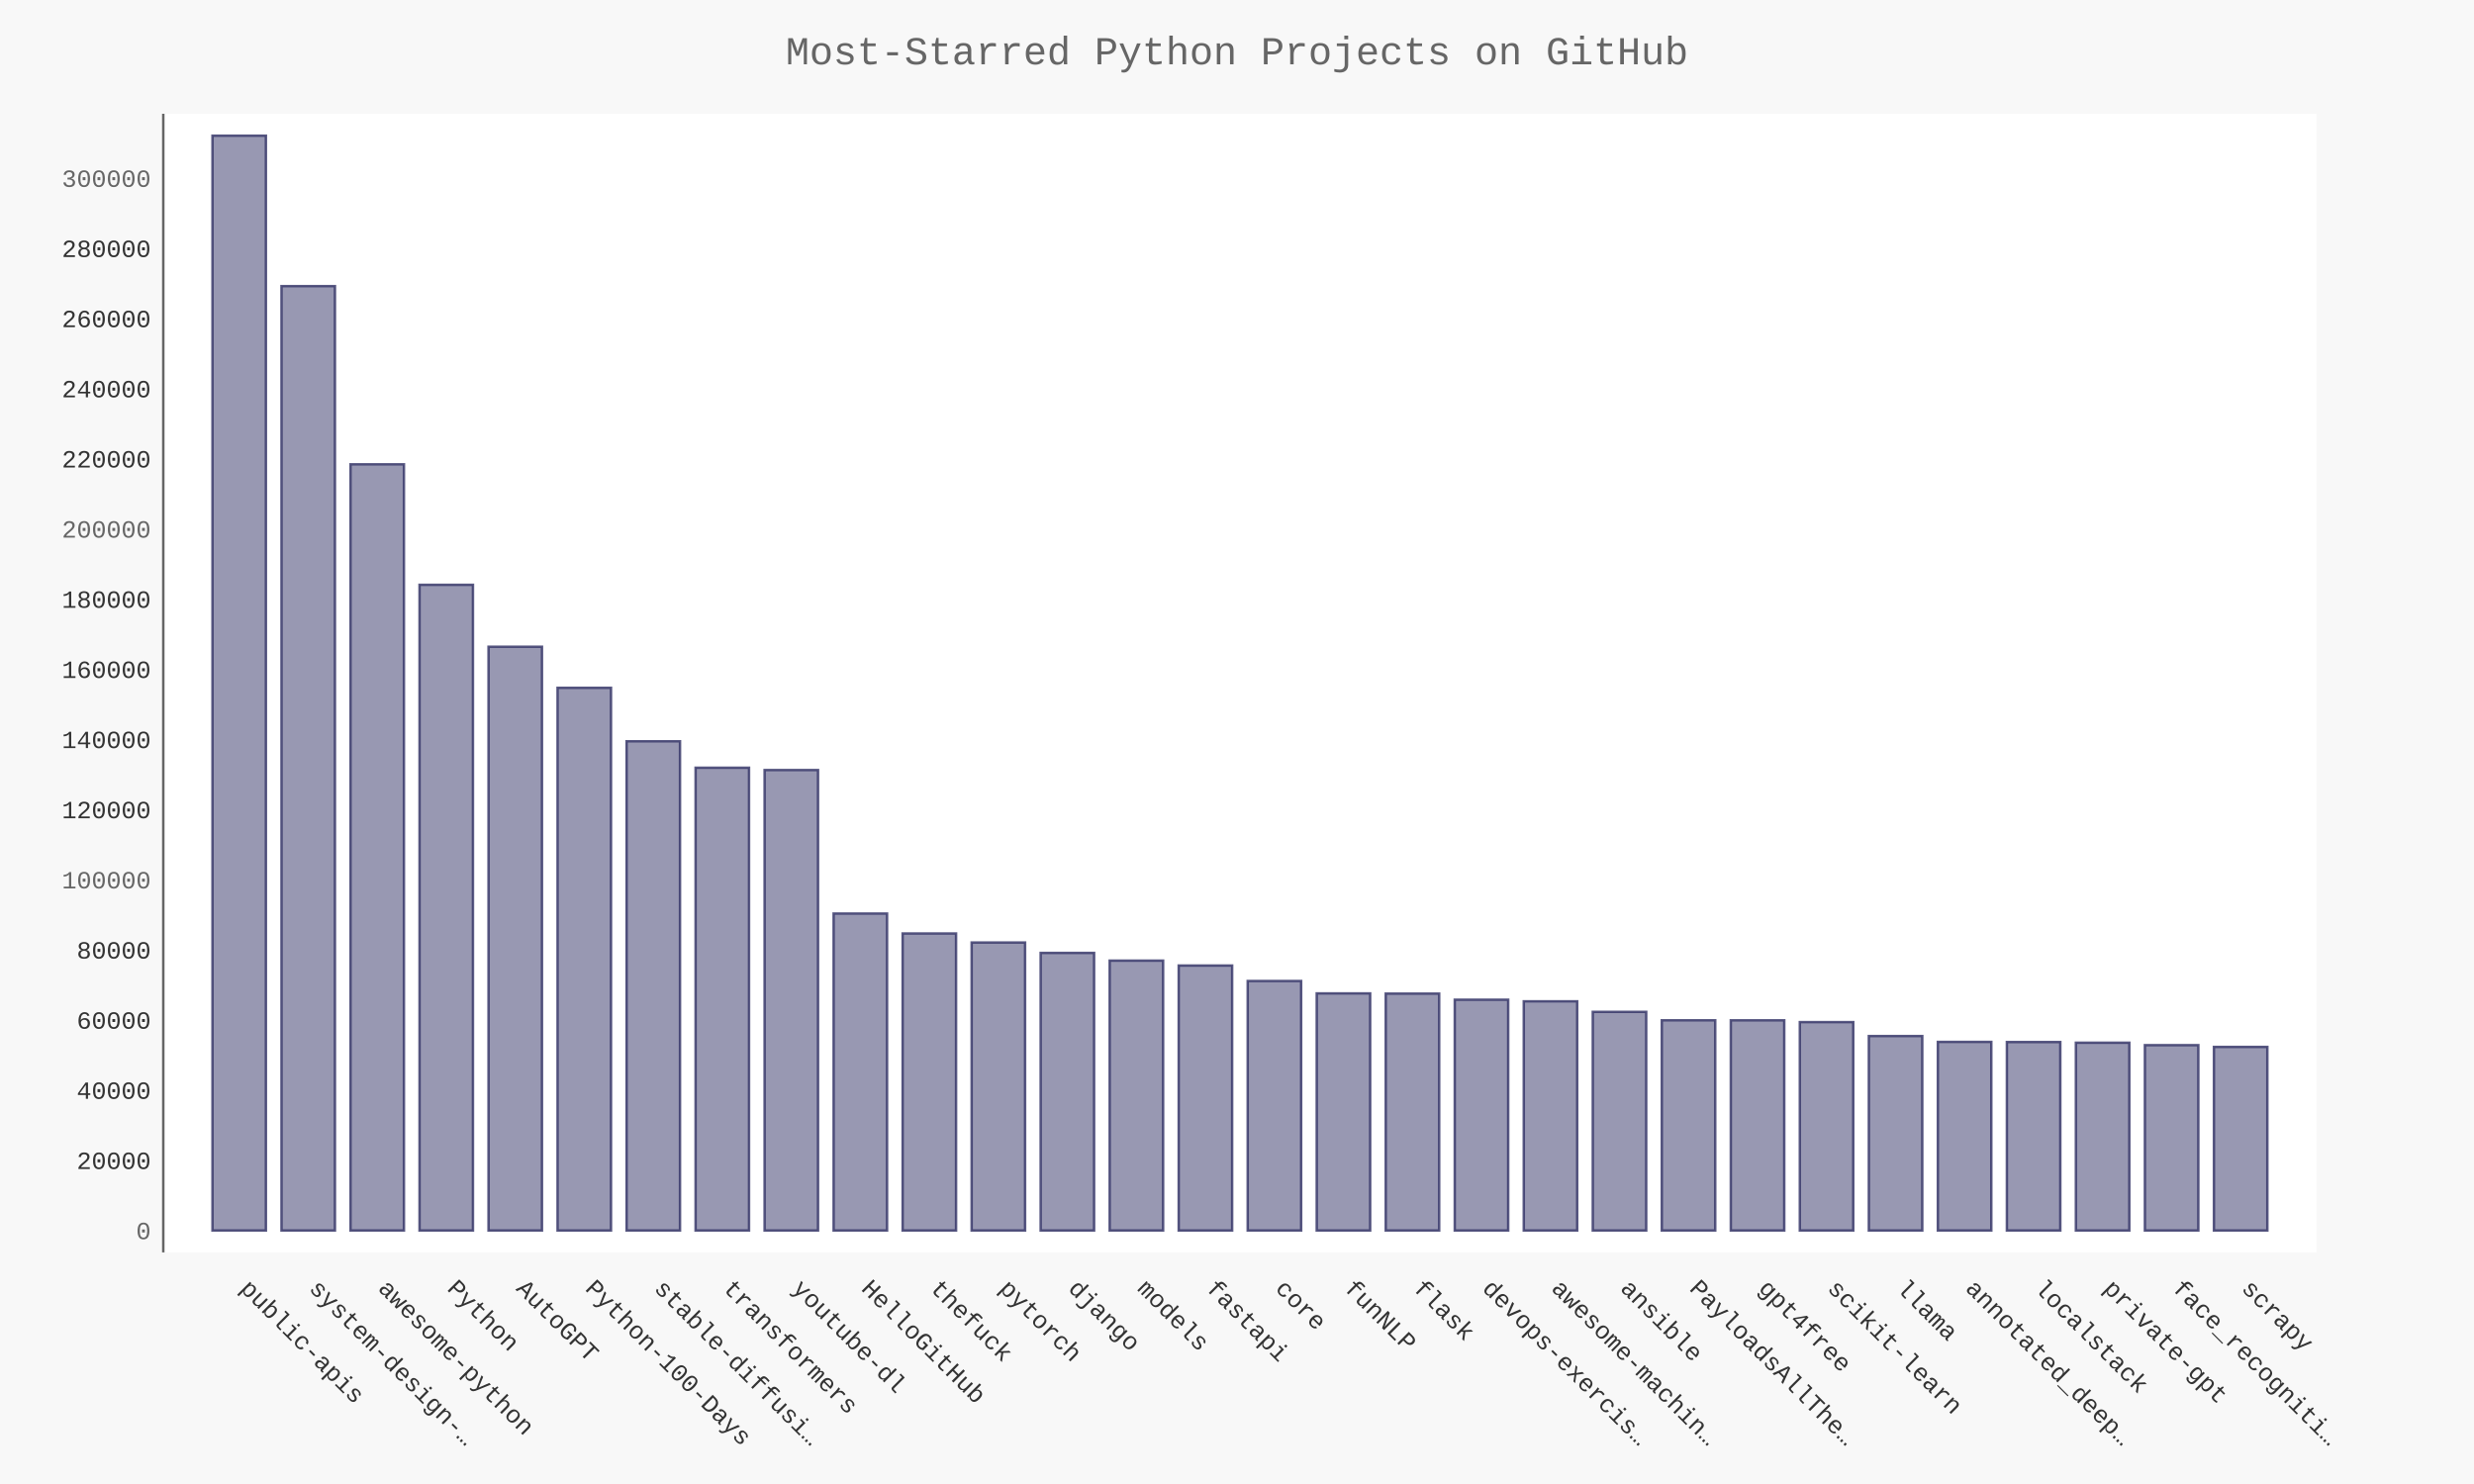
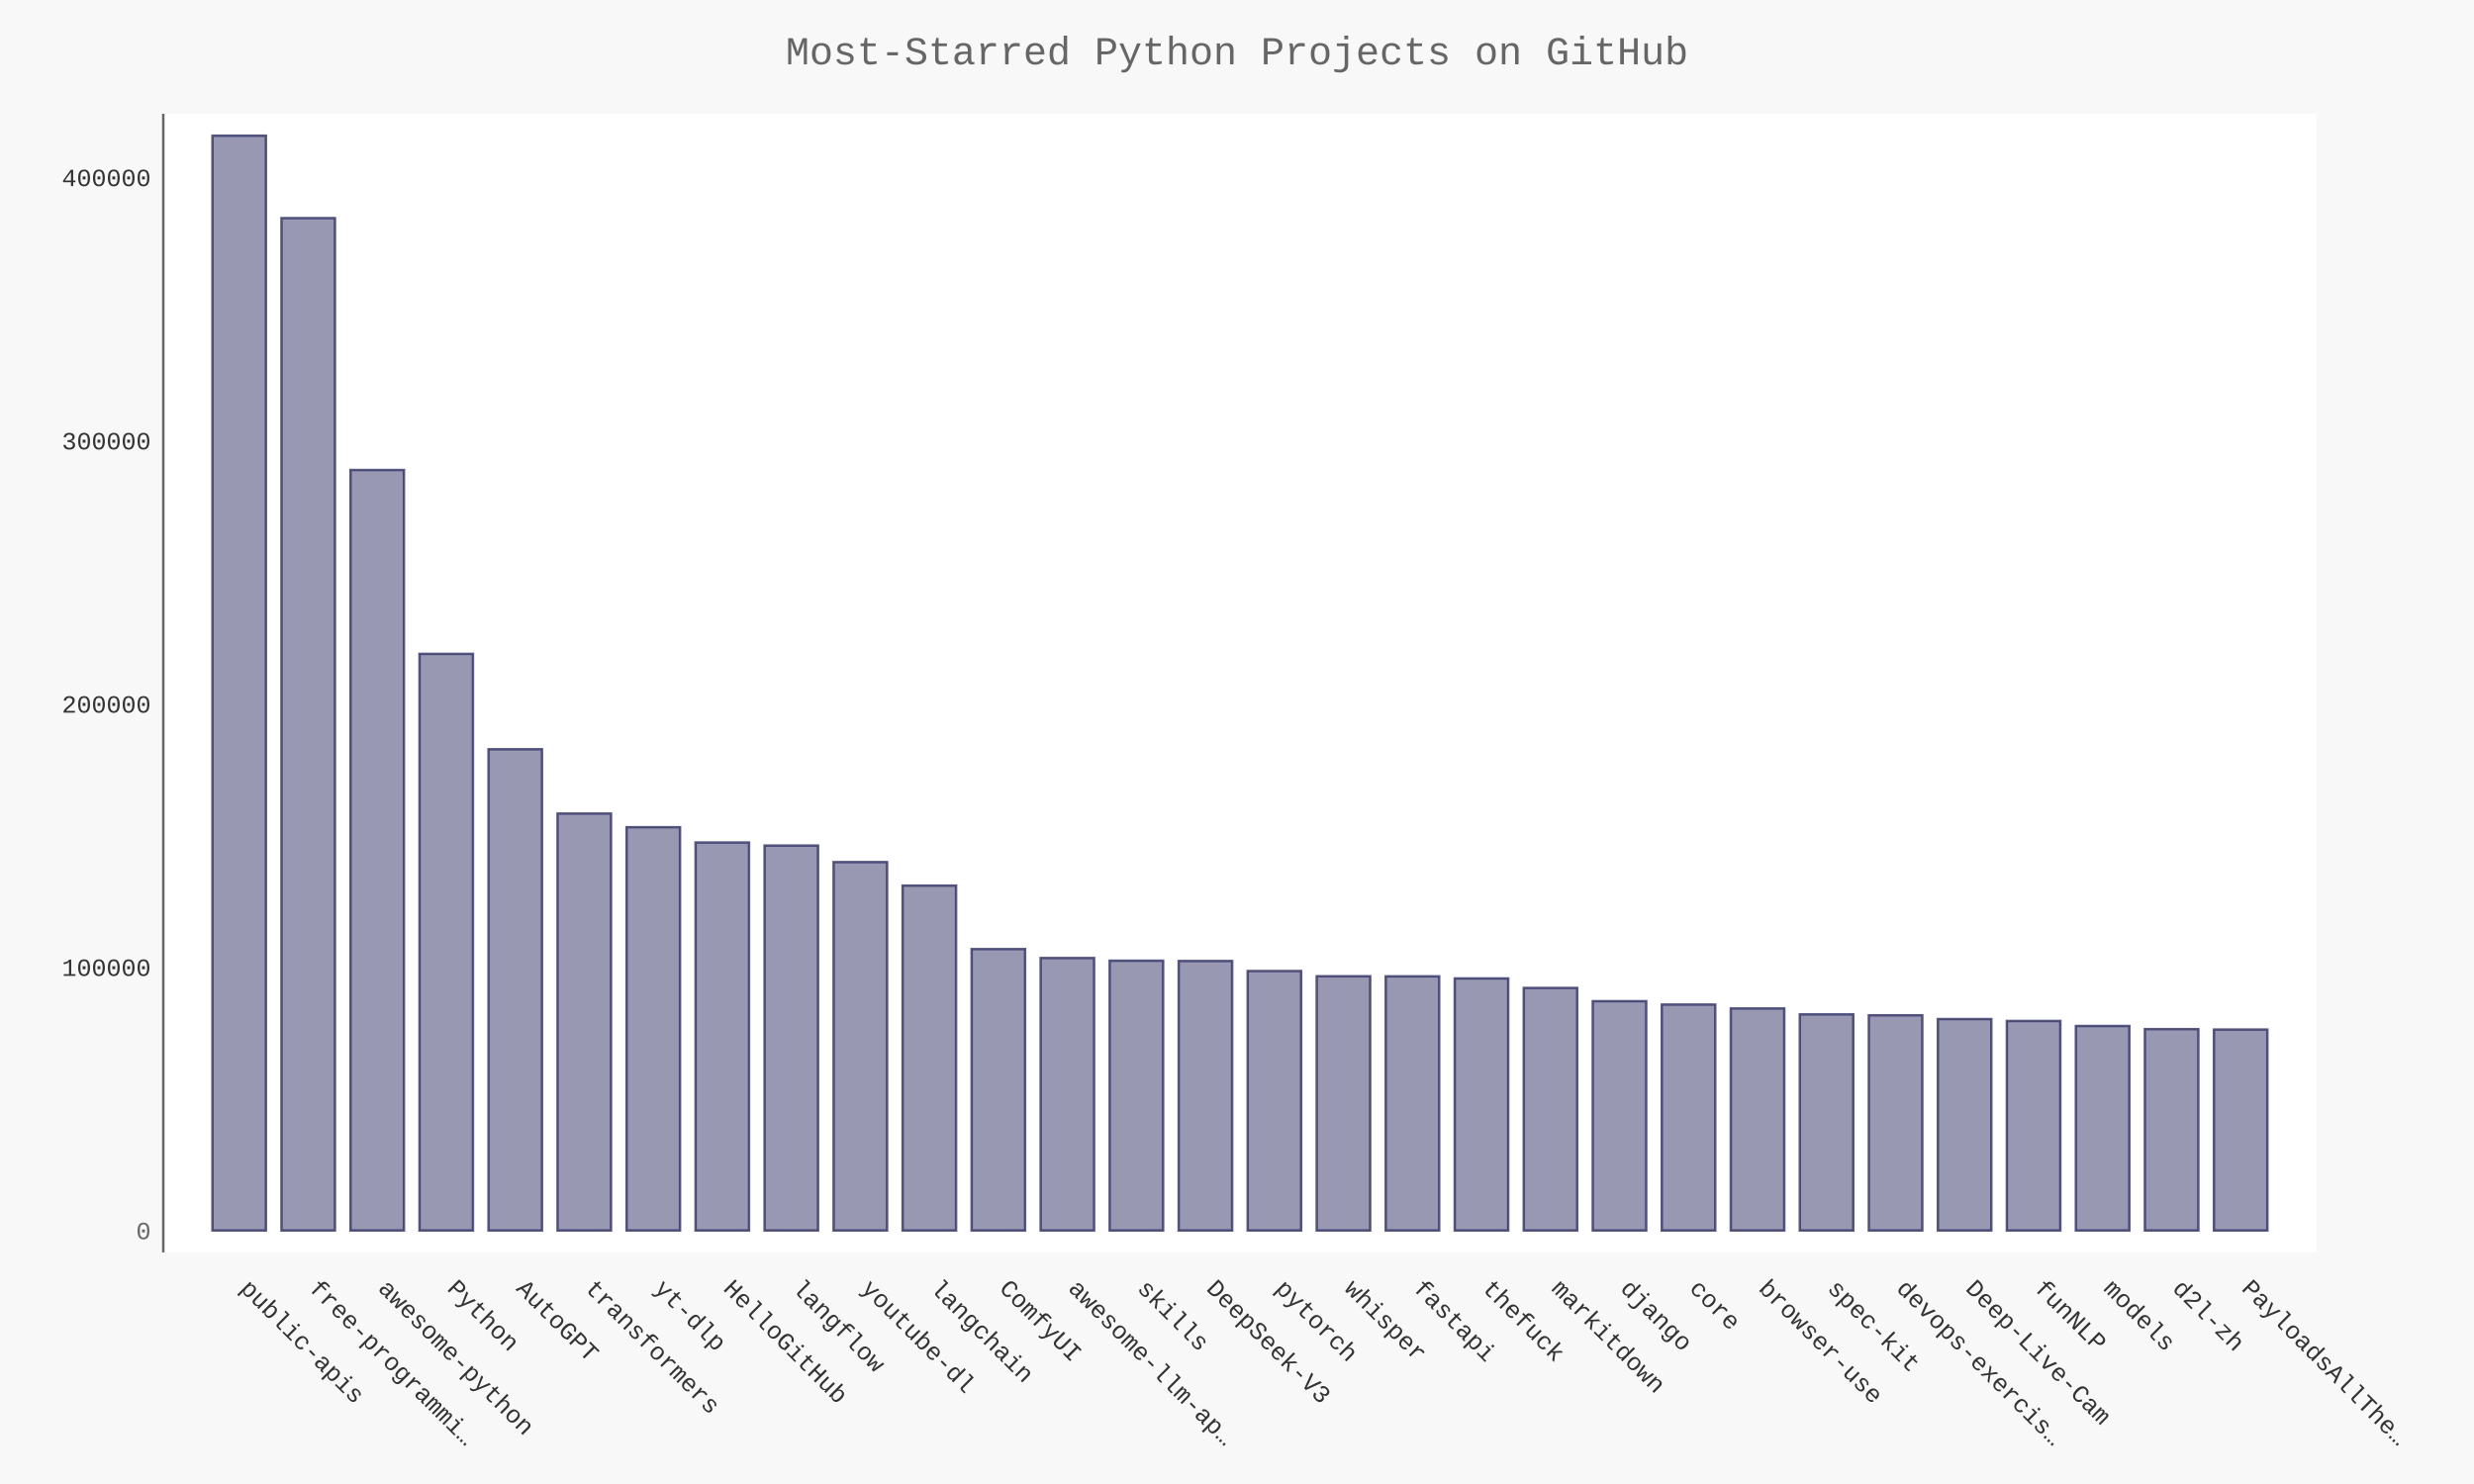
- <svg xmlns="http://www.w3.org/2000/svg" xmlns:xlink="http://www.w3.org/1999/xlink" id="chart-7a6fe53b-3e2a-4921-ae25-247a0750bc9f" class="pygal-chart" viewBox="0 0 1000 600">
+ <svg xmlns="http://www.w3.org/2000/svg" xmlns:xlink="http://www.w3.org/1999/xlink" id="chart-5d3c4639-a2ef-40e3-8985-3b88c131e888" class="pygal-chart" viewBox="0 0 1000 600">
  <defs>
-     <style type="text/css">#chart-7a6fe53b-3e2a-4921-ae25-247a0750bc9f{-webkit-user-select:none;-webkit-font-smoothing:antialiased;font-family:Consolas,"Liberation Mono",Menlo,Courier,monospace}#chart-7a6fe53b-3e2a-4921-ae25-247a0750bc9f .title{font-family:Consolas,"Liberation Mono",Menlo,Courier,monospace;font-size:16px}#chart-7a6fe53b-3e2a-4921-ae25-247a0750bc9f .legends .legend text{font-family:Consolas,"Liberation Mono",Menlo,Courier,monospace;font-size:14px}#chart-7a6fe53b-3e2a-4921-ae25-247a0750bc9f .axis text{font-family:Consolas,"Liberation Mono",Menlo,Courier,monospace;font-size:10px}#chart-7a6fe53b-3e2a-4921-ae25-247a0750bc9f .axis text.major{font-family:Consolas,"Liberation Mono",Menlo,Courier,monospace;font-size:10px}#chart-7a6fe53b-3e2a-4921-ae25-247a0750bc9f .text-overlay text.value{font-family:Consolas,"Liberation Mono",Menlo,Courier,monospace;font-size:16px}#chart-7a6fe53b-3e2a-4921-ae25-247a0750bc9f .text-overlay text.label{font-family:Consolas,"Liberation Mono",Menlo,Courier,monospace;font-size:10px}#chart-7a6fe53b-3e2a-4921-ae25-247a0750bc9f .tooltip{font-family:Consolas,"Liberation Mono",Menlo,Courier,monospace;font-size:14px}#chart-7a6fe53b-3e2a-4921-ae25-247a0750bc9f text.no_data{font-family:Consolas,"Liberation Mono",Menlo,Courier,monospace;font-size:64px}
- #chart-7a6fe53b-3e2a-4921-ae25-247a0750bc9f{background-color:#f8f8f8}#chart-7a6fe53b-3e2a-4921-ae25-247a0750bc9f path,#chart-7a6fe53b-3e2a-4921-ae25-247a0750bc9f line,#chart-7a6fe53b-3e2a-4921-ae25-247a0750bc9f rect,#chart-7a6fe53b-3e2a-4921-ae25-247a0750bc9f circle{-webkit-transition:250ms ease-in;-moz-transition:250ms ease-in;transition:250ms ease-in}#chart-7a6fe53b-3e2a-4921-ae25-247a0750bc9f .graph &gt; .background{fill:#f8f8f8}#chart-7a6fe53b-3e2a-4921-ae25-247a0750bc9f .plot &gt; .background{fill:#ffffff}#chart-7a6fe53b-3e2a-4921-ae25-247a0750bc9f .graph{fill:#333}#chart-7a6fe53b-3e2a-4921-ae25-247a0750bc9f text.no_data{fill:#666}#chart-7a6fe53b-3e2a-4921-ae25-247a0750bc9f .title{fill:#666}#chart-7a6fe53b-3e2a-4921-ae25-247a0750bc9f .legends .legend text{fill:#333}#chart-7a6fe53b-3e2a-4921-ae25-247a0750bc9f .legends .legend:hover text{fill:#666}#chart-7a6fe53b-3e2a-4921-ae25-247a0750bc9f .axis .line{stroke:#666}#chart-7a6fe53b-3e2a-4921-ae25-247a0750bc9f .axis .guide.line{stroke:rgba(0,0,0,0.5)}#chart-7a6fe53b-3e2a-4921-ae25-247a0750bc9f .axis .major.line{stroke:#333}#chart-7a6fe53b-3e2a-4921-ae25-247a0750bc9f .axis text.major{fill:#666}#chart-7a6fe53b-3e2a-4921-ae25-247a0750bc9f .axis.y .guides:hover .guide.line,#chart-7a6fe53b-3e2a-4921-ae25-247a0750bc9f .line-graph .axis.x .guides:hover .guide.line,#chart-7a6fe53b-3e2a-4921-ae25-247a0750bc9f .stackedline-graph .axis.x .guides:hover .guide.line,#chart-7a6fe53b-3e2a-4921-ae25-247a0750bc9f .xy-graph .axis.x .guides:hover .guide.line{stroke:#666}#chart-7a6fe53b-3e2a-4921-ae25-247a0750bc9f .axis .guides:hover text{fill:#666}#chart-7a6fe53b-3e2a-4921-ae25-247a0750bc9f .reactive{fill-opacity:.5;stroke-opacity:.8;stroke-width:1}#chart-7a6fe53b-3e2a-4921-ae25-247a0750bc9f .ci{stroke:#333}#chart-7a6fe53b-3e2a-4921-ae25-247a0750bc9f .reactive.active,#chart-7a6fe53b-3e2a-4921-ae25-247a0750bc9f .active .reactive{fill-opacity:.9;stroke-opacity:.9;stroke-width:4}#chart-7a6fe53b-3e2a-4921-ae25-247a0750bc9f .ci .reactive.active{stroke-width:1.5}#chart-7a6fe53b-3e2a-4921-ae25-247a0750bc9f .series text{fill:#666}#chart-7a6fe53b-3e2a-4921-ae25-247a0750bc9f .tooltip rect{fill:#ffffff;stroke:#666;-webkit-transition:opacity 250ms ease-in;-moz-transition:opacity 250ms ease-in;transition:opacity 250ms ease-in}#chart-7a6fe53b-3e2a-4921-ae25-247a0750bc9f .tooltip .label{fill:#333}#chart-7a6fe53b-3e2a-4921-ae25-247a0750bc9f .tooltip .label{fill:#333}#chart-7a6fe53b-3e2a-4921-ae25-247a0750bc9f .tooltip .legend{font-size:.8em;fill:rgba(0,0,0,0.5)}#chart-7a6fe53b-3e2a-4921-ae25-247a0750bc9f .tooltip .x_label{font-size:.6em;fill:#666}#chart-7a6fe53b-3e2a-4921-ae25-247a0750bc9f .tooltip .xlink{font-size:.5em;text-decoration:underline}#chart-7a6fe53b-3e2a-4921-ae25-247a0750bc9f .tooltip .value{font-size:1.5em}#chart-7a6fe53b-3e2a-4921-ae25-247a0750bc9f .bound{font-size:.5em}#chart-7a6fe53b-3e2a-4921-ae25-247a0750bc9f .max-value{font-size:.75em;fill:rgba(0,0,0,0.5)}#chart-7a6fe53b-3e2a-4921-ae25-247a0750bc9f .map-element{fill:#ffffff;stroke:rgba(0,0,0,0.5) !important}#chart-7a6fe53b-3e2a-4921-ae25-247a0750bc9f .map-element .reactive{fill-opacity:inherit;stroke-opacity:inherit}#chart-7a6fe53b-3e2a-4921-ae25-247a0750bc9f .color-0,#chart-7a6fe53b-3e2a-4921-ae25-247a0750bc9f .color-0 a:visited{stroke:#333366;fill:#333366}#chart-7a6fe53b-3e2a-4921-ae25-247a0750bc9f .text-overlay .color-0 text{fill:black}
- #chart-7a6fe53b-3e2a-4921-ae25-247a0750bc9f text.no_data{text-anchor:middle}#chart-7a6fe53b-3e2a-4921-ae25-247a0750bc9f .guide.line{fill:none}#chart-7a6fe53b-3e2a-4921-ae25-247a0750bc9f .centered{text-anchor:middle}#chart-7a6fe53b-3e2a-4921-ae25-247a0750bc9f .title{text-anchor:middle}#chart-7a6fe53b-3e2a-4921-ae25-247a0750bc9f .legends .legend text{fill-opacity:1}#chart-7a6fe53b-3e2a-4921-ae25-247a0750bc9f .axis.x text{text-anchor:middle}#chart-7a6fe53b-3e2a-4921-ae25-247a0750bc9f .axis.x:not(.web) text[transform]{text-anchor:start}#chart-7a6fe53b-3e2a-4921-ae25-247a0750bc9f .axis.x:not(.web) text[transform].backwards{text-anchor:end}#chart-7a6fe53b-3e2a-4921-ae25-247a0750bc9f .axis.y text{text-anchor:end}#chart-7a6fe53b-3e2a-4921-ae25-247a0750bc9f .axis.y text[transform].backwards{text-anchor:start}#chart-7a6fe53b-3e2a-4921-ae25-247a0750bc9f .axis.y2 text{text-anchor:start}#chart-7a6fe53b-3e2a-4921-ae25-247a0750bc9f .axis.y2 text[transform].backwards{text-anchor:end}#chart-7a6fe53b-3e2a-4921-ae25-247a0750bc9f .axis .guide.line{stroke-dasharray:4,4;stroke:black}#chart-7a6fe53b-3e2a-4921-ae25-247a0750bc9f .axis .major.guide.line{stroke-dasharray:6,6;stroke:black}#chart-7a6fe53b-3e2a-4921-ae25-247a0750bc9f .horizontal .axis.y .guide.line,#chart-7a6fe53b-3e2a-4921-ae25-247a0750bc9f .horizontal .axis.y2 .guide.line,#chart-7a6fe53b-3e2a-4921-ae25-247a0750bc9f .vertical .axis.x .guide.line{opacity:0}#chart-7a6fe53b-3e2a-4921-ae25-247a0750bc9f .horizontal .axis.always_show .guide.line,#chart-7a6fe53b-3e2a-4921-ae25-247a0750bc9f .vertical .axis.always_show .guide.line{opacity:1 !important}#chart-7a6fe53b-3e2a-4921-ae25-247a0750bc9f .axis.y .guides:hover .guide.line,#chart-7a6fe53b-3e2a-4921-ae25-247a0750bc9f .axis.y2 .guides:hover .guide.line,#chart-7a6fe53b-3e2a-4921-ae25-247a0750bc9f .axis.x .guides:hover .guide.line{opacity:1}#chart-7a6fe53b-3e2a-4921-ae25-247a0750bc9f .axis .guides:hover text{opacity:1}#chart-7a6fe53b-3e2a-4921-ae25-247a0750bc9f .nofill{fill:none}#chart-7a6fe53b-3e2a-4921-ae25-247a0750bc9f .subtle-fill{fill-opacity:.2}#chart-7a6fe53b-3e2a-4921-ae25-247a0750bc9f .dot{stroke-width:1px;fill-opacity:1;stroke-opacity:1}#chart-7a6fe53b-3e2a-4921-ae25-247a0750bc9f .dot.active{stroke-width:5px}#chart-7a6fe53b-3e2a-4921-ae25-247a0750bc9f .dot.negative{fill:transparent}#chart-7a6fe53b-3e2a-4921-ae25-247a0750bc9f text,#chart-7a6fe53b-3e2a-4921-ae25-247a0750bc9f tspan{stroke:none !important}#chart-7a6fe53b-3e2a-4921-ae25-247a0750bc9f .series text.active{opacity:1}#chart-7a6fe53b-3e2a-4921-ae25-247a0750bc9f .tooltip rect{fill-opacity:.95;stroke-width:.5}#chart-7a6fe53b-3e2a-4921-ae25-247a0750bc9f .tooltip text{fill-opacity:1}#chart-7a6fe53b-3e2a-4921-ae25-247a0750bc9f .showable{visibility:hidden}#chart-7a6fe53b-3e2a-4921-ae25-247a0750bc9f .showable.shown{visibility:visible}#chart-7a6fe53b-3e2a-4921-ae25-247a0750bc9f .gauge-background{fill:rgba(229,229,229,1);stroke:none}#chart-7a6fe53b-3e2a-4921-ae25-247a0750bc9f .bg-lines{stroke:#f8f8f8;stroke-width:2px}</style>
+     <style type="text/css">#chart-5d3c4639-a2ef-40e3-8985-3b88c131e888{-webkit-user-select:none;-webkit-font-smoothing:antialiased;font-family:Consolas,"Liberation Mono",Menlo,Courier,monospace}#chart-5d3c4639-a2ef-40e3-8985-3b88c131e888 .title{font-family:Consolas,"Liberation Mono",Menlo,Courier,monospace;font-size:16px}#chart-5d3c4639-a2ef-40e3-8985-3b88c131e888 .legends .legend text{font-family:Consolas,"Liberation Mono",Menlo,Courier,monospace;font-size:14px}#chart-5d3c4639-a2ef-40e3-8985-3b88c131e888 .axis text{font-family:Consolas,"Liberation Mono",Menlo,Courier,monospace;font-size:10px}#chart-5d3c4639-a2ef-40e3-8985-3b88c131e888 .axis text.major{font-family:Consolas,"Liberation Mono",Menlo,Courier,monospace;font-size:10px}#chart-5d3c4639-a2ef-40e3-8985-3b88c131e888 .text-overlay text.value{font-family:Consolas,"Liberation Mono",Menlo,Courier,monospace;font-size:16px}#chart-5d3c4639-a2ef-40e3-8985-3b88c131e888 .text-overlay text.label{font-family:Consolas,"Liberation Mono",Menlo,Courier,monospace;font-size:10px}#chart-5d3c4639-a2ef-40e3-8985-3b88c131e888 .tooltip{font-family:Consolas,"Liberation Mono",Menlo,Courier,monospace;font-size:14px}#chart-5d3c4639-a2ef-40e3-8985-3b88c131e888 text.no_data{font-family:Consolas,"Liberation Mono",Menlo,Courier,monospace;font-size:64px}
+ #chart-5d3c4639-a2ef-40e3-8985-3b88c131e888{background-color:#f8f8f8}#chart-5d3c4639-a2ef-40e3-8985-3b88c131e888 path,#chart-5d3c4639-a2ef-40e3-8985-3b88c131e888 line,#chart-5d3c4639-a2ef-40e3-8985-3b88c131e888 rect,#chart-5d3c4639-a2ef-40e3-8985-3b88c131e888 circle{-webkit-transition:250ms ease-in;-moz-transition:250ms ease-in;transition:250ms ease-in}#chart-5d3c4639-a2ef-40e3-8985-3b88c131e888 .graph &gt; .background{fill:#f8f8f8}#chart-5d3c4639-a2ef-40e3-8985-3b88c131e888 .plot &gt; .background{fill:#ffffff}#chart-5d3c4639-a2ef-40e3-8985-3b88c131e888 .graph{fill:#333}#chart-5d3c4639-a2ef-40e3-8985-3b88c131e888 text.no_data{fill:#666}#chart-5d3c4639-a2ef-40e3-8985-3b88c131e888 .title{fill:#666}#chart-5d3c4639-a2ef-40e3-8985-3b88c131e888 .legends .legend text{fill:#333}#chart-5d3c4639-a2ef-40e3-8985-3b88c131e888 .legends .legend:hover text{fill:#666}#chart-5d3c4639-a2ef-40e3-8985-3b88c131e888 .axis .line{stroke:#666}#chart-5d3c4639-a2ef-40e3-8985-3b88c131e888 .axis .guide.line{stroke:rgba(0,0,0,0.5)}#chart-5d3c4639-a2ef-40e3-8985-3b88c131e888 .axis .major.line{stroke:#333}#chart-5d3c4639-a2ef-40e3-8985-3b88c131e888 .axis text.major{fill:#666}#chart-5d3c4639-a2ef-40e3-8985-3b88c131e888 .axis.y .guides:hover .guide.line,#chart-5d3c4639-a2ef-40e3-8985-3b88c131e888 .line-graph .axis.x .guides:hover .guide.line,#chart-5d3c4639-a2ef-40e3-8985-3b88c131e888 .stackedline-graph .axis.x .guides:hover .guide.line,#chart-5d3c4639-a2ef-40e3-8985-3b88c131e888 .xy-graph .axis.x .guides:hover .guide.line{stroke:#666}#chart-5d3c4639-a2ef-40e3-8985-3b88c131e888 .axis .guides:hover text{fill:#666}#chart-5d3c4639-a2ef-40e3-8985-3b88c131e888 .reactive{fill-opacity:.5;stroke-opacity:.8;stroke-width:1}#chart-5d3c4639-a2ef-40e3-8985-3b88c131e888 .ci{stroke:#333}#chart-5d3c4639-a2ef-40e3-8985-3b88c131e888 .reactive.active,#chart-5d3c4639-a2ef-40e3-8985-3b88c131e888 .active .reactive{fill-opacity:.9;stroke-opacity:.9;stroke-width:4}#chart-5d3c4639-a2ef-40e3-8985-3b88c131e888 .ci .reactive.active{stroke-width:1.5}#chart-5d3c4639-a2ef-40e3-8985-3b88c131e888 .series text{fill:#666}#chart-5d3c4639-a2ef-40e3-8985-3b88c131e888 .tooltip rect{fill:#ffffff;stroke:#666;-webkit-transition:opacity 250ms ease-in;-moz-transition:opacity 250ms ease-in;transition:opacity 250ms ease-in}#chart-5d3c4639-a2ef-40e3-8985-3b88c131e888 .tooltip .label{fill:#333}#chart-5d3c4639-a2ef-40e3-8985-3b88c131e888 .tooltip .label{fill:#333}#chart-5d3c4639-a2ef-40e3-8985-3b88c131e888 .tooltip .legend{font-size:.8em;fill:rgba(0,0,0,0.5)}#chart-5d3c4639-a2ef-40e3-8985-3b88c131e888 .tooltip .x_label{font-size:.6em;fill:#666}#chart-5d3c4639-a2ef-40e3-8985-3b88c131e888 .tooltip .xlink{font-size:.5em;text-decoration:underline}#chart-5d3c4639-a2ef-40e3-8985-3b88c131e888 .tooltip .value{font-size:1.5em}#chart-5d3c4639-a2ef-40e3-8985-3b88c131e888 .bound{font-size:.5em}#chart-5d3c4639-a2ef-40e3-8985-3b88c131e888 .max-value{font-size:.75em;fill:rgba(0,0,0,0.5)}#chart-5d3c4639-a2ef-40e3-8985-3b88c131e888 .map-element{fill:#ffffff;stroke:rgba(0,0,0,0.5) !important}#chart-5d3c4639-a2ef-40e3-8985-3b88c131e888 .map-element .reactive{fill-opacity:inherit;stroke-opacity:inherit}#chart-5d3c4639-a2ef-40e3-8985-3b88c131e888 .color-0,#chart-5d3c4639-a2ef-40e3-8985-3b88c131e888 .color-0 a:visited{stroke:#333366;fill:#333366}#chart-5d3c4639-a2ef-40e3-8985-3b88c131e888 .text-overlay .color-0 text{fill:black}
+ #chart-5d3c4639-a2ef-40e3-8985-3b88c131e888 text.no_data{text-anchor:middle}#chart-5d3c4639-a2ef-40e3-8985-3b88c131e888 .guide.line{fill:none}#chart-5d3c4639-a2ef-40e3-8985-3b88c131e888 .centered{text-anchor:middle}#chart-5d3c4639-a2ef-40e3-8985-3b88c131e888 .title{text-anchor:middle}#chart-5d3c4639-a2ef-40e3-8985-3b88c131e888 .legends .legend text{fill-opacity:1}#chart-5d3c4639-a2ef-40e3-8985-3b88c131e888 .axis.x text{text-anchor:middle}#chart-5d3c4639-a2ef-40e3-8985-3b88c131e888 .axis.x:not(.web) text[transform]{text-anchor:start}#chart-5d3c4639-a2ef-40e3-8985-3b88c131e888 .axis.x:not(.web) text[transform].backwards{text-anchor:end}#chart-5d3c4639-a2ef-40e3-8985-3b88c131e888 .axis.y text{text-anchor:end}#chart-5d3c4639-a2ef-40e3-8985-3b88c131e888 .axis.y text[transform].backwards{text-anchor:start}#chart-5d3c4639-a2ef-40e3-8985-3b88c131e888 .axis.y2 text{text-anchor:start}#chart-5d3c4639-a2ef-40e3-8985-3b88c131e888 .axis.y2 text[transform].backwards{text-anchor:end}#chart-5d3c4639-a2ef-40e3-8985-3b88c131e888 .axis .guide.line{stroke-dasharray:4,4;stroke:black}#chart-5d3c4639-a2ef-40e3-8985-3b88c131e888 .axis .major.guide.line{stroke-dasharray:6,6;stroke:black}#chart-5d3c4639-a2ef-40e3-8985-3b88c131e888 .horizontal .axis.y .guide.line,#chart-5d3c4639-a2ef-40e3-8985-3b88c131e888 .horizontal .axis.y2 .guide.line,#chart-5d3c4639-a2ef-40e3-8985-3b88c131e888 .vertical .axis.x .guide.line{opacity:0}#chart-5d3c4639-a2ef-40e3-8985-3b88c131e888 .horizontal .axis.always_show .guide.line,#chart-5d3c4639-a2ef-40e3-8985-3b88c131e888 .vertical .axis.always_show .guide.line{opacity:1 !important}#chart-5d3c4639-a2ef-40e3-8985-3b88c131e888 .axis.y .guides:hover .guide.line,#chart-5d3c4639-a2ef-40e3-8985-3b88c131e888 .axis.y2 .guides:hover .guide.line,#chart-5d3c4639-a2ef-40e3-8985-3b88c131e888 .axis.x .guides:hover .guide.line{opacity:1}#chart-5d3c4639-a2ef-40e3-8985-3b88c131e888 .axis .guides:hover text{opacity:1}#chart-5d3c4639-a2ef-40e3-8985-3b88c131e888 .nofill{fill:none}#chart-5d3c4639-a2ef-40e3-8985-3b88c131e888 .subtle-fill{fill-opacity:.2}#chart-5d3c4639-a2ef-40e3-8985-3b88c131e888 .dot{stroke-width:1px;fill-opacity:1;stroke-opacity:1}#chart-5d3c4639-a2ef-40e3-8985-3b88c131e888 .dot.active{stroke-width:5px}#chart-5d3c4639-a2ef-40e3-8985-3b88c131e888 .dot.negative{fill:transparent}#chart-5d3c4639-a2ef-40e3-8985-3b88c131e888 text,#chart-5d3c4639-a2ef-40e3-8985-3b88c131e888 tspan{stroke:none !important}#chart-5d3c4639-a2ef-40e3-8985-3b88c131e888 .series text.active{opacity:1}#chart-5d3c4639-a2ef-40e3-8985-3b88c131e888 .tooltip rect{fill-opacity:.95;stroke-width:.5}#chart-5d3c4639-a2ef-40e3-8985-3b88c131e888 .tooltip text{fill-opacity:1}#chart-5d3c4639-a2ef-40e3-8985-3b88c131e888 .showable{visibility:hidden}#chart-5d3c4639-a2ef-40e3-8985-3b88c131e888 .showable.shown{visibility:visible}#chart-5d3c4639-a2ef-40e3-8985-3b88c131e888 .gauge-background{fill:rgba(229,229,229,1);stroke:none}#chart-5d3c4639-a2ef-40e3-8985-3b88c131e888 .bg-lines{stroke:#f8f8f8;stroke-width:2px}</style>
  </defs>
  <g class="graph bar-graph vertical">
    <rect x="0" y="0" width="1000" height="600" class="background" />
    <g transform="translate(66, 46)" class="plot">
      <rect x="0" y="0" width="870.36" height="460.36" class="background" />
      <g class="axis y">
        <g class="guides">
          <text x="-5" y="455.007" class="major">0</text>
        </g>
        <g class="guides">
-           <text x="-5" y="426.643" class="">20000</text>
-         </g>
-         <g class="guides">
-           <text x="-5" y="398.279" class="">40000</text>
-         </g>
-         <g class="guides">
-           <text x="-5" y="369.915" class="">60000</text>
-         </g>
-         <g class="guides">
-           <text x="-5" y="341.551" class="">80000</text>
-         </g>
-         <g class="guides">
-           <text x="-5" y="313.187" class="major">100000</text>
-         </g>
-         <g class="guides">
-           <text x="-5" y="284.823" class="">120000</text>
-         </g>
-         <g class="guides">
-           <text x="-5" y="256.459" class="">140000</text>
-         </g>
-         <g class="guides">
-           <text x="-5" y="228.095" class="">160000</text>
-         </g>
-         <g class="guides">
-           <text x="-5" y="199.731" class="">180000</text>
-         </g>
-         <g class="guides">
-           <text x="-5" y="171.367" class="major">200000</text>
-         </g>
-         <g class="guides">
-           <text x="-5" y="143.003" class="">220000</text>
-         </g>
-         <g class="guides">
-           <text x="-5" y="114.639" class="">240000</text>
-         </g>
-         <g class="guides">
-           <text x="-5" y="86.275" class="">260000</text>
-         </g>
-         <g class="guides">
-           <text x="-5" y="57.911" class="">280000</text>
-         </g>
-         <g class="guides">
-           <text x="-5" y="29.547" class="major">300000</text>
+           <text x="-5" y="348.568" class="">100000</text>
+         </g>
+         <g class="guides">
+           <text x="-5" y="242.128" class="">200000</text>
+         </g>
+         <g class="guides">
+           <text x="-5" y="135.689" class="">300000</text>
+         </g>
+         <g class="guides">
+           <text x="-5" y="29.249" class="">400000</text>
        </g>
      </g>
      <g class="axis x">
        <path d="M0 0 v460.36" class="line" />
        <g class="guides">
          <path d="M30.686 0 v460.36" class="guide line" />
          <text x="30.686" y="475.36" class="" transform="rotate(45 30.68578 475.3604)">public-apis</text>
        </g>
        <g class="guides">
          <path d="M58.582 0 v460.36" class="guide line" />
-           <text x="58.582" y="475.36" class="" transform="rotate(45 58.58195 475.3604)">system-design-…</text>
+           <text x="58.582" y="475.36" class="" transform="rotate(45 58.58195 475.3604)">free-programmi…</text>
        </g>
        <g class="guides">
          <path d="M86.478 0 v460.36" class="guide line" />
          <text x="86.478" y="475.36" class="" transform="rotate(45 86.47812 475.3604)">awesome-python</text>
        </g>
        <g class="guides">
          <path d="M114.374 0 v460.36" class="guide line" />
          <text x="114.374" y="475.36" class="" transform="rotate(45 114.3743 475.3604)">Python</text>
        </g>
        <g class="guides">
          <path d="M142.27 0 v460.36" class="guide line" />
          <text x="142.27" y="475.36" class="" transform="rotate(45 142.2704 475.3604)">AutoGPT</text>
        </g>
        <g class="guides">
          <path d="M170.167 0 v460.36" class="guide line" />
-           <text x="170.167" y="475.36" class="" transform="rotate(45 170.1666 475.3604)">Python-100-Days</text>
+           <text x="170.167" y="475.36" class="" transform="rotate(45 170.1666 475.3604)">transformers</text>
        </g>
        <g class="guides">
          <path d="M198.063 0 v460.36" class="guide line" />
-           <text x="198.063" y="475.36" class="" transform="rotate(45 198.0628 475.3604)">stable-diffusi…</text>
+           <text x="198.063" y="475.36" class="" transform="rotate(45 198.0628 475.3604)">yt-dlp</text>
        </g>
        <g class="guides">
          <path d="M225.959 0 v460.36" class="guide line" />
-           <text x="225.959" y="475.36" class="" transform="rotate(45 225.9589 475.3604)">transformers</text>
+           <text x="225.959" y="475.36" class="" transform="rotate(45 225.9589 475.3604)">HelloGitHub</text>
        </g>
        <g class="guides">
          <path d="M253.855 0 v460.36" class="guide line" />
-           <text x="253.855" y="475.36" class="" transform="rotate(45 253.8551 475.3604)">youtube-dl</text>
+           <text x="253.855" y="475.36" class="" transform="rotate(45 253.8551 475.3604)">langflow</text>
        </g>
        <g class="guides">
          <path d="M281.751 0 v460.36" class="guide line" />
-           <text x="281.751" y="475.36" class="" transform="rotate(45 281.7513 475.3604)">HelloGitHub</text>
+           <text x="281.751" y="475.36" class="" transform="rotate(45 281.7513 475.3604)">youtube-dl</text>
        </g>
        <g class="guides">
          <path d="M309.647 0 v460.36" class="guide line" />
-           <text x="309.647" y="475.36" class="" transform="rotate(45 309.6474 475.3604)">thefuck</text>
+           <text x="309.647" y="475.36" class="" transform="rotate(45 309.6474 475.3604)">langchain</text>
        </g>
        <g class="guides">
          <path d="M337.544 0 v460.36" class="guide line" />
-           <text x="337.544" y="475.36" class="" transform="rotate(45 337.5436 475.3604)">pytorch</text>
+           <text x="337.544" y="475.36" class="" transform="rotate(45 337.5436 475.3604)">ComfyUI</text>
        </g>
        <g class="guides">
          <path d="M365.44 0 v460.36" class="guide line" />
-           <text x="365.44" y="475.36" class="" transform="rotate(45 365.4398 475.3604)">django</text>
+           <text x="365.44" y="475.36" class="" transform="rotate(45 365.4398 475.3604)">awesome-llm-ap…</text>
        </g>
        <g class="guides">
          <path d="M393.336 0 v460.36" class="guide line" />
-           <text x="393.336" y="475.36" class="" transform="rotate(45 393.3359 475.3604)">models</text>
+           <text x="393.336" y="475.36" class="" transform="rotate(45 393.3359 475.3604)">skills</text>
        </g>
        <g class="guides">
          <path d="M421.232 0 v460.36" class="guide line" />
-           <text x="421.232" y="475.36" class="" transform="rotate(45 421.2321 475.3604)">fastapi</text>
+           <text x="421.232" y="475.36" class="" transform="rotate(45 421.2321 475.3604)">DeepSeek-V3</text>
        </g>
        <g class="guides">
          <path d="M449.128 0 v460.36" class="guide line" />
-           <text x="449.128" y="475.36" class="" transform="rotate(45 449.1283 475.3604)">core</text>
+           <text x="449.128" y="475.36" class="" transform="rotate(45 449.1283 475.3604)">pytorch</text>
        </g>
        <g class="guides">
          <path d="M477.024 0 v460.36" class="guide line" />
-           <text x="477.024" y="475.36" class="" transform="rotate(45 477.0244 475.3604)">funNLP</text>
+           <text x="477.024" y="475.36" class="" transform="rotate(45 477.0244 475.3604)">whisper</text>
        </g>
        <g class="guides">
          <path d="M504.921 0 v460.36" class="guide line" />
-           <text x="504.921" y="475.36" class="" transform="rotate(45 504.9206 475.3604)">flask</text>
+           <text x="504.921" y="475.36" class="" transform="rotate(45 504.9206 475.3604)">fastapi</text>
        </g>
        <g class="guides">
          <path d="M532.817 0 v460.36" class="guide line" />
-           <text x="532.817" y="475.36" class="" transform="rotate(45 532.8168 475.3604)">devops-exercis…</text>
+           <text x="532.817" y="475.36" class="" transform="rotate(45 532.8168 475.3604)">thefuck</text>
        </g>
        <g class="guides">
          <path d="M560.713 0 v460.36" class="guide line" />
-           <text x="560.713" y="475.36" class="" transform="rotate(45 560.7129 475.3604)">awesome-machin…</text>
+           <text x="560.713" y="475.36" class="" transform="rotate(45 560.7129 475.3604)">markitdown</text>
        </g>
        <g class="guides">
          <path d="M588.609 0 v460.36" class="guide line" />
-           <text x="588.609" y="475.36" class="" transform="rotate(45 588.6091 475.3604)">ansible</text>
+           <text x="588.609" y="475.36" class="" transform="rotate(45 588.6091 475.3604)">django</text>
        </g>
        <g class="guides">
          <path d="M616.505 0 v460.36" class="guide line" />
-           <text x="616.505" y="475.36" class="" transform="rotate(45 616.5053 475.3604)">PayloadsAllThe…</text>
+           <text x="616.505" y="475.36" class="" transform="rotate(45 616.5053 475.3604)">core</text>
        </g>
        <g class="guides">
          <path d="M644.401 0 v460.36" class="guide line" />
-           <text x="644.401" y="475.36" class="" transform="rotate(45 644.4014 475.3604)">gpt4free</text>
+           <text x="644.401" y="475.36" class="" transform="rotate(45 644.4014 475.3604)">browser-use</text>
        </g>
        <g class="guides">
          <path d="M672.298 0 v460.36" class="guide line" />
-           <text x="672.298" y="475.36" class="" transform="rotate(45 672.2976 475.3604)">scikit-learn</text>
+           <text x="672.298" y="475.36" class="" transform="rotate(45 672.2976 475.3604)">spec-kit</text>
        </g>
        <g class="guides">
          <path d="M700.194 0 v460.36" class="guide line" />
-           <text x="700.194" y="475.36" class="" transform="rotate(45 700.1938 475.3604)">llama</text>
+           <text x="700.194" y="475.36" class="" transform="rotate(45 700.1938 475.3604)">devops-exercis…</text>
        </g>
        <g class="guides">
          <path d="M728.09 0 v460.36" class="guide line" />
-           <text x="728.09" y="475.36" class="" transform="rotate(45 728.0899 475.3604)">annotated_deep…</text>
+           <text x="728.09" y="475.36" class="" transform="rotate(45 728.0899 475.3604)">Deep-Live-Cam</text>
        </g>
        <g class="guides">
          <path d="M755.986 0 v460.36" class="guide line" />
-           <text x="755.986" y="475.36" class="" transform="rotate(45 755.9861 475.3604)">localstack</text>
+           <text x="755.986" y="475.36" class="" transform="rotate(45 755.9861 475.3604)">funNLP</text>
        </g>
        <g class="guides">
          <path d="M783.882 0 v460.36" class="guide line" />
-           <text x="783.882" y="475.36" class="" transform="rotate(45 783.8823 475.3604)">private-gpt</text>
+           <text x="783.882" y="475.36" class="" transform="rotate(45 783.8823 475.3604)">models</text>
        </g>
        <g class="guides">
          <path d="M811.778 0 v460.36" class="guide line" />
-           <text x="811.778" y="475.36" class="" transform="rotate(45 811.7784 475.3604)">face_recogniti…</text>
+           <text x="811.778" y="475.36" class="" transform="rotate(45 811.7784 475.3604)">d2l-zh</text>
        </g>
        <g class="guides">
          <path d="M839.675 0 v460.36" class="guide line" />
-           <text x="839.675" y="475.36" class="" transform="rotate(45 839.6746 475.3604)">scrapy</text>
+           <text x="839.675" y="475.36" class="" transform="rotate(45 839.6746 475.3604)">PayloadsAllThe…</text>
        </g>
      </g>
      <g class="series serie-0 color-0">
        <g class="bars">
          <g class="bar">
            <a target="_blank" xlink:href="https://github.com/public-apis/public-apis">
              <rect x="19.884" y="8.853" rx="0" ry="0" width="21.603" height="442.654" class="rect reactive tooltip-trigger" />
            </a>
          </g>
          <g class="bar">
-             <a target="_blank" xlink:href="https://github.com/donnemartin/system-design-primer">
-               <rect x="47.781" y="69.68" rx="0" ry="0" width="21.603" height="381.828" class="rect reactive tooltip-trigger" />
+             <a target="_blank" xlink:href="https://github.com/EbookFoundation/free-programming-books">
+               <rect x="47.781" y="42.189" rx="0" ry="0" width="21.603" height="409.318" class="rect reactive tooltip-trigger" />
            </a>
          </g>
          <g class="bar">
            <a target="_blank" xlink:href="https://github.com/vinta/awesome-python">
-               <rect x="75.677" y="141.72" rx="0" ry="0" width="21.603" height="309.787" class="rect reactive tooltip-trigger" />
+               <rect x="75.677" y="144.027" rx="0" ry="0" width="21.603" height="307.48" class="rect reactive tooltip-trigger" />
            </a>
          </g>
          <g class="bar">
            <a target="_blank" xlink:href="https://github.com/TheAlgorithms/Python">
-               <rect x="103.573" y="190.441" rx="0" ry="0" width="21.603" height="261.066" class="rect reactive tooltip-trigger" />
+               <rect x="103.573" y="218.364" rx="0" ry="0" width="21.603" height="233.143" class="rect reactive tooltip-trigger" />
            </a>
          </g>
          <g class="bar">
            <a target="_blank" xlink:href="https://github.com/Significant-Gravitas/AutoGPT">
-               <rect x="131.469" y="215.479" rx="0" ry="0" width="21.603" height="236.028" class="rect reactive tooltip-trigger" />
-             </a>
-           </g>
-           <g class="bar">
-             <a target="_blank" xlink:href="https://github.com/jackfrued/Python-100-Days">
-               <rect x="159.365" y="232.091" rx="0" ry="0" width="21.603" height="219.417" class="rect reactive tooltip-trigger" />
-             </a>
-           </g>
-           <g class="bar">
-             <a target="_blank" xlink:href="https://github.com/AUTOMATIC1111/stable-diffusion-webui">
-               <rect x="187.261" y="253.698" rx="0" ry="0" width="21.603" height="197.809" class="rect reactive tooltip-trigger" />
+               <rect x="131.469" y="256.925" rx="0" ry="0" width="21.603" height="194.582" class="rect reactive tooltip-trigger" />
            </a>
          </g>
          <g class="bar">
            <a target="_blank" xlink:href="https://github.com/huggingface/transformers">
-               <rect x="215.158" y="264.394" rx="0" ry="0" width="21.603" height="187.113" class="rect reactive tooltip-trigger" />
+               <rect x="159.365" y="282.931" rx="0" ry="0" width="21.603" height="168.577" class="rect reactive tooltip-trigger" />
+             </a>
+           </g>
+           <g class="bar">
+             <a target="_blank" xlink:href="https://github.com/yt-dlp/yt-dlp">
+               <rect x="187.261" y="288.448" rx="0" ry="0" width="21.603" height="163.059" class="rect reactive tooltip-trigger" />
+             </a>
+           </g>
+           <g class="bar">
+             <a target="_blank" xlink:href="https://github.com/521xueweihan/HelloGitHub">
+               <rect x="215.158" y="294.637" rx="0" ry="0" width="21.603" height="156.871" class="rect reactive tooltip-trigger" />
+             </a>
+           </g>
+           <g class="bar">
+             <a target="_blank" xlink:href="https://github.com/langflow-ai/langflow">
+               <rect x="243.054" y="295.876" rx="0" ry="0" width="21.603" height="155.632" class="rect reactive tooltip-trigger" />
            </a>
          </g>
          <g class="bar">
            <a target="_blank" xlink:href="https://github.com/ytdl-org/youtube-dl">
-               <rect x="243.054" y="265.335" rx="0" ry="0" width="21.603" height="186.173" class="rect reactive tooltip-trigger" />
-             </a>
-           </g>
-           <g class="bar">
-             <a target="_blank" xlink:href="https://github.com/521xueweihan/HelloGitHub">
-               <rect x="270.95" y="323.357" rx="0" ry="0" width="21.603" height="128.15" class="rect reactive tooltip-trigger" />
+               <rect x="270.95" y="302.556" rx="0" ry="0" width="21.603" height="148.951" class="rect reactive tooltip-trigger" />
+             </a>
+           </g>
+           <g class="bar">
+             <a target="_blank" xlink:href="https://github.com/langchain-ai/langchain">
+               <rect x="298.846" y="312.058" rx="0" ry="0" width="21.603" height="139.45" class="rect reactive tooltip-trigger" />
+             </a>
+           </g>
+           <g class="bar">
+             <a target="_blank" xlink:href="https://github.com/Comfy-Org/ComfyUI">
+               <rect x="326.742" y="337.727" rx="0" ry="0" width="21.603" height="113.781" class="rect reactive tooltip-trigger" />
+             </a>
+           </g>
+           <g class="bar">
+             <a target="_blank" xlink:href="https://github.com/Shubhamsaboo/awesome-llm-apps">
+               <rect x="354.638" y="341.34" rx="0" ry="0" width="21.603" height="110.167" class="rect reactive tooltip-trigger" />
+             </a>
+           </g>
+           <g class="bar">
+             <a target="_blank" xlink:href="https://github.com/anthropics/skills">
+               <rect x="382.535" y="342.42" rx="0" ry="0" width="21.603" height="109.088" class="rect reactive tooltip-trigger" />
+             </a>
+           </g>
+           <g class="bar">
+             <a target="_blank" xlink:href="https://github.com/deepseek-ai/DeepSeek-V3">
+               <rect x="410.431" y="342.542" rx="0" ry="0" width="21.603" height="108.965" class="rect reactive tooltip-trigger" />
+             </a>
+           </g>
+           <g class="bar">
+             <a target="_blank" xlink:href="https://github.com/pytorch/pytorch">
+               <rect x="438.327" y="346.603" rx="0" ry="0" width="21.603" height="104.905" class="rect reactive tooltip-trigger" />
+             </a>
+           </g>
+           <g class="bar">
+             <a target="_blank" xlink:href="https://github.com/openai/whisper">
+               <rect x="466.223" y="348.71" rx="0" ry="0" width="21.603" height="102.797" class="rect reactive tooltip-trigger" />
+             </a>
+           </g>
+           <g class="bar">
+             <a target="_blank" xlink:href="https://github.com/fastapi/fastapi">
+               <rect x="494.119" y="348.747" rx="0" ry="0" width="21.603" height="102.76" class="rect reactive tooltip-trigger" />
            </a>
          </g>
          <g class="bar">
            <a target="_blank" xlink:href="https://github.com/nvbn/thefuck">
-               <rect x="298.846" y="331.417" rx="0" ry="0" width="21.603" height="120.09" class="rect reactive tooltip-trigger" />
-             </a>
-           </g>
-           <g class="bar">
-             <a target="_blank" xlink:href="https://github.com/pytorch/pytorch">
-               <rect x="326.742" y="335.069" rx="0" ry="0" width="21.603" height="116.438" class="rect reactive tooltip-trigger" />
+               <rect x="522.015" y="349.594" rx="0" ry="0" width="21.603" height="101.914" class="rect reactive tooltip-trigger" />
+             </a>
+           </g>
+           <g class="bar">
+             <a target="_blank" xlink:href="https://github.com/microsoft/markitdown">
+               <rect x="549.912" y="353.436" rx="0" ry="0" width="21.603" height="98.071" class="rect reactive tooltip-trigger" />
            </a>
          </g>
          <g class="bar">
            <a target="_blank" xlink:href="https://github.com/django/django">
-               <rect x="354.638" y="339.27" rx="0" ry="0" width="21.603" height="112.238" class="rect reactive tooltip-trigger" />
+               <rect x="577.808" y="358.785" rx="0" ry="0" width="21.603" height="92.723" class="rect reactive tooltip-trigger" />
+             </a>
+           </g>
+           <g class="bar">
+             <a target="_blank" xlink:href="https://github.com/home-assistant/core">
+               <rect x="605.704" y="360.151" rx="0" ry="0" width="21.603" height="91.356" class="rect reactive tooltip-trigger" />
+             </a>
+           </g>
+           <g class="bar">
+             <a target="_blank" xlink:href="https://github.com/browser-use/browser-use">
+               <rect x="633.6" y="361.732" rx="0" ry="0" width="21.603" height="89.775" class="rect reactive tooltip-trigger" />
+             </a>
+           </g>
+           <g class="bar">
+             <a target="_blank" xlink:href="https://github.com/github/spec-kit">
+               <rect x="661.496" y="364.118" rx="0" ry="0" width="21.603" height="87.389" class="rect reactive tooltip-trigger" />
+             </a>
+           </g>
+           <g class="bar">
+             <a target="_blank" xlink:href="https://github.com/bregman-arie/devops-exercises">
+               <rect x="689.392" y="364.484" rx="0" ry="0" width="21.603" height="87.023" class="rect reactive tooltip-trigger" />
+             </a>
+           </g>
+           <g class="bar">
+             <a target="_blank" xlink:href="https://github.com/hacksider/Deep-Live-Cam">
+               <rect x="717.289" y="366.013" rx="0" ry="0" width="21.603" height="85.494" class="rect reactive tooltip-trigger" />
+             </a>
+           </g>
+           <g class="bar">
+             <a target="_blank" xlink:href="https://github.com/fighting41love/funNLP">
+               <rect x="745.185" y="366.784" rx="0" ry="0" width="21.603" height="84.724" class="rect reactive tooltip-trigger" />
            </a>
          </g>
          <g class="bar">
            <a target="_blank" xlink:href="https://github.com/tensorflow/models">
-               <rect x="382.535" y="342.388" rx="0" ry="0" width="21.603" height="109.119" class="rect reactive tooltip-trigger" />
-             </a>
-           </g>
-           <g class="bar">
-             <a target="_blank" xlink:href="https://github.com/fastapi/fastapi">
-               <rect x="410.431" y="344.374" rx="0" ry="0" width="21.603" height="107.134" class="rect reactive tooltip-trigger" />
-             </a>
-           </g>
-           <g class="bar">
-             <a target="_blank" xlink:href="https://github.com/home-assistant/core">
-               <rect x="438.327" y="350.628" rx="0" ry="0" width="21.603" height="100.879" class="rect reactive tooltip-trigger" />
-             </a>
-           </g>
-           <g class="bar">
-             <a target="_blank" xlink:href="https://github.com/fighting41love/funNLP">
-               <rect x="466.223" y="355.636" rx="0" ry="0" width="21.603" height="95.872" class="rect reactive tooltip-trigger" />
-             </a>
-           </g>
-           <g class="bar">
-             <a target="_blank" xlink:href="https://github.com/pallets/flask">
-               <rect x="494.119" y="355.726" rx="0" ry="0" width="21.603" height="95.781" class="rect reactive tooltip-trigger" />
-             </a>
-           </g>
-           <g class="bar">
-             <a target="_blank" xlink:href="https://github.com/bregman-arie/devops-exercises">
-               <rect x="522.015" y="358.19" rx="0" ry="0" width="21.603" height="93.318" class="rect reactive tooltip-trigger" />
-             </a>
-           </g>
-           <g class="bar">
-             <a target="_blank" xlink:href="https://github.com/josephmisiti/awesome-machine-learning">
-               <rect x="549.912" y="358.836" rx="0" ry="0" width="21.603" height="92.671" class="rect reactive tooltip-trigger" />
-             </a>
-           </g>
-           <g class="bar">
-             <a target="_blank" xlink:href="https://github.com/ansible/ansible">
-               <rect x="577.808" y="363.102" rx="0" ry="0" width="21.603" height="88.405" class="rect reactive tooltip-trigger" />
+               <rect x="773.081" y="368.814" rx="0" ry="0" width="21.603" height="82.693" class="rect reactive tooltip-trigger" />
+             </a>
+           </g>
+           <g class="bar">
+             <a target="_blank" xlink:href="https://github.com/d2l-ai/d2l-zh">
+               <rect x="800.977" y="370.085" rx="0" ry="0" width="21.603" height="81.422" class="rect reactive tooltip-trigger" />
            </a>
          </g>
          <g class="bar">
            <a target="_blank" xlink:href="https://github.com/swisskyrepo/PayloadsAllTheThings">
-               <rect x="605.704" y="366.51" rx="0" ry="0" width="21.603" height="84.997" class="rect reactive tooltip-trigger" />
-             </a>
-           </g>
-           <g class="bar">
-             <a target="_blank" xlink:href="https://github.com/xtekky/gpt4free">
-               <rect x="633.6" y="366.519" rx="0" ry="0" width="21.603" height="84.988" class="rect reactive tooltip-trigger" />
-             </a>
-           </g>
-           <g class="bar">
-             <a target="_blank" xlink:href="https://github.com/scikit-learn/scikit-learn">
-               <rect x="661.496" y="367.246" rx="0" ry="0" width="21.603" height="84.261" class="rect reactive tooltip-trigger" />
-             </a>
-           </g>
-           <g class="bar">
-             <a target="_blank" xlink:href="https://github.com/meta-llama/llama">
-               <rect x="689.392" y="372.884" rx="0" ry="0" width="21.603" height="78.624" class="rect reactive tooltip-trigger" />
-             </a>
-           </g>
-           <g class="bar">
-             <a target="_blank" xlink:href="https://github.com/labmlai/annotated_deep_learning_paper_implementations">
-               <rect x="717.289" y="375.249" rx="0" ry="0" width="21.603" height="76.258" class="rect reactive tooltip-trigger" />
-             </a>
-           </g>
-           <g class="bar">
-             <a target="_blank" xlink:href="https://github.com/localstack/localstack">
-               <rect x="745.185" y="375.303" rx="0" ry="0" width="21.603" height="76.204" class="rect reactive tooltip-trigger" />
-             </a>
-           </g>
-           <g class="bar">
-             <a target="_blank" xlink:href="https://github.com/zylon-ai/private-gpt">
-               <rect x="773.081" y="375.573" rx="0" ry="0" width="21.603" height="75.935" class="rect reactive tooltip-trigger" />
-             </a>
-           </g>
-           <g class="bar">
-             <a target="_blank" xlink:href="https://github.com/ageitgey/face_recognition">
-               <rect x="800.977" y="376.565" rx="0" ry="0" width="21.603" height="74.942" class="rect reactive tooltip-trigger" />
-             </a>
-           </g>
-           <g class="bar">
-             <a target="_blank" xlink:href="https://github.com/scrapy/scrapy">
-               <rect x="828.873" y="377.28" rx="0" ry="0" width="21.603" height="74.227" class="rect reactive tooltip-trigger" />
+               <rect x="828.873" y="370.26" rx="0" ry="0" width="21.603" height="81.247" class="rect reactive tooltip-trigger" />
            </a>
          </g>
        </g>
      </g>
    </g>
    <g class="titles">
      <text x="500.0" y="26" class="title plot_title">Most-Starred Python Projects on GitHub</text>
    </g>
    <g transform="translate(66, 46)" class="plot overlay">
      <g class="series serie-0 color-0" />
    </g>
    <g transform="translate(66, 46)" class="plot text-overlay">
      <g class="series serie-0 color-0" />
    </g>
    <g transform="translate(66, 46)" class="plot tooltip-overlay">
      <g transform="translate(0 0)" style="opacity: 0" class="tooltip">
        <rect rx="0" ry="0" width="0" height="0" class="tooltip-box" />
        <g class="text" />
      </g>
    </g>
  </g>
</svg>
